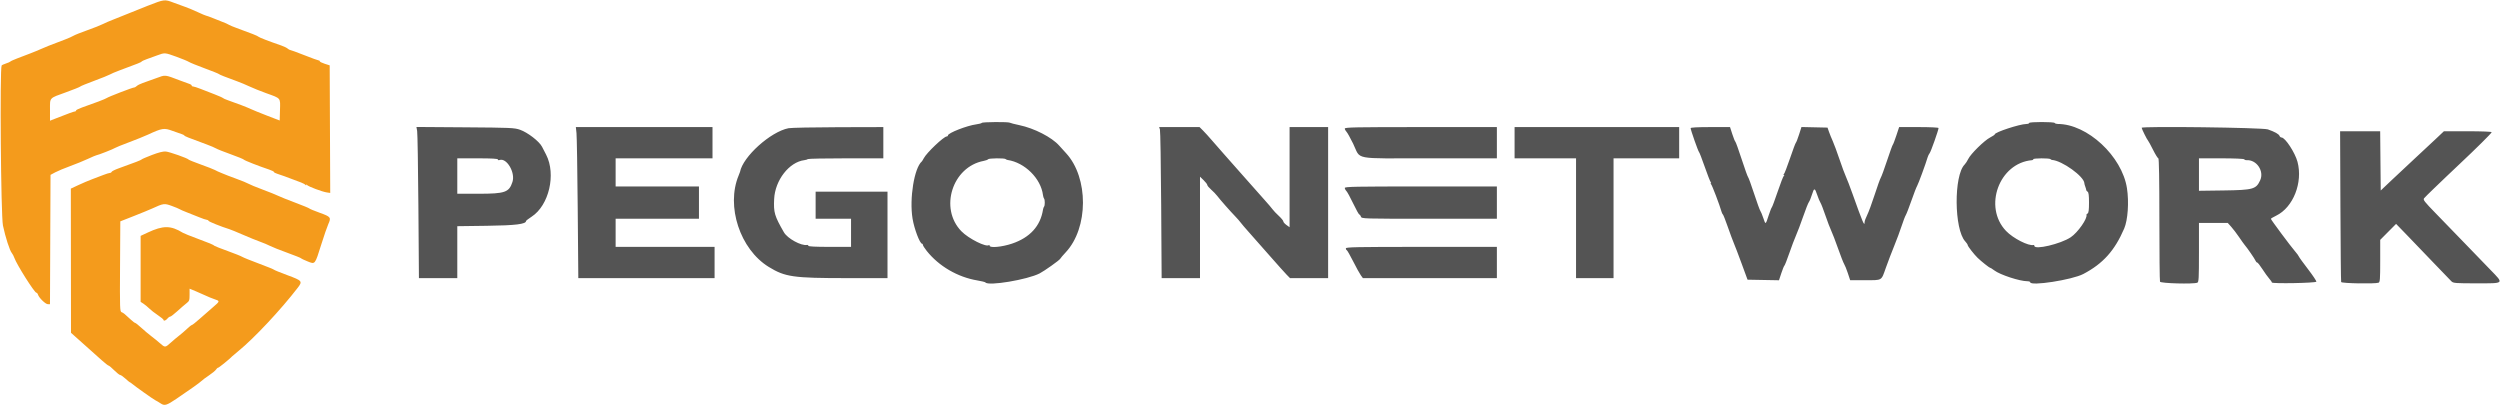
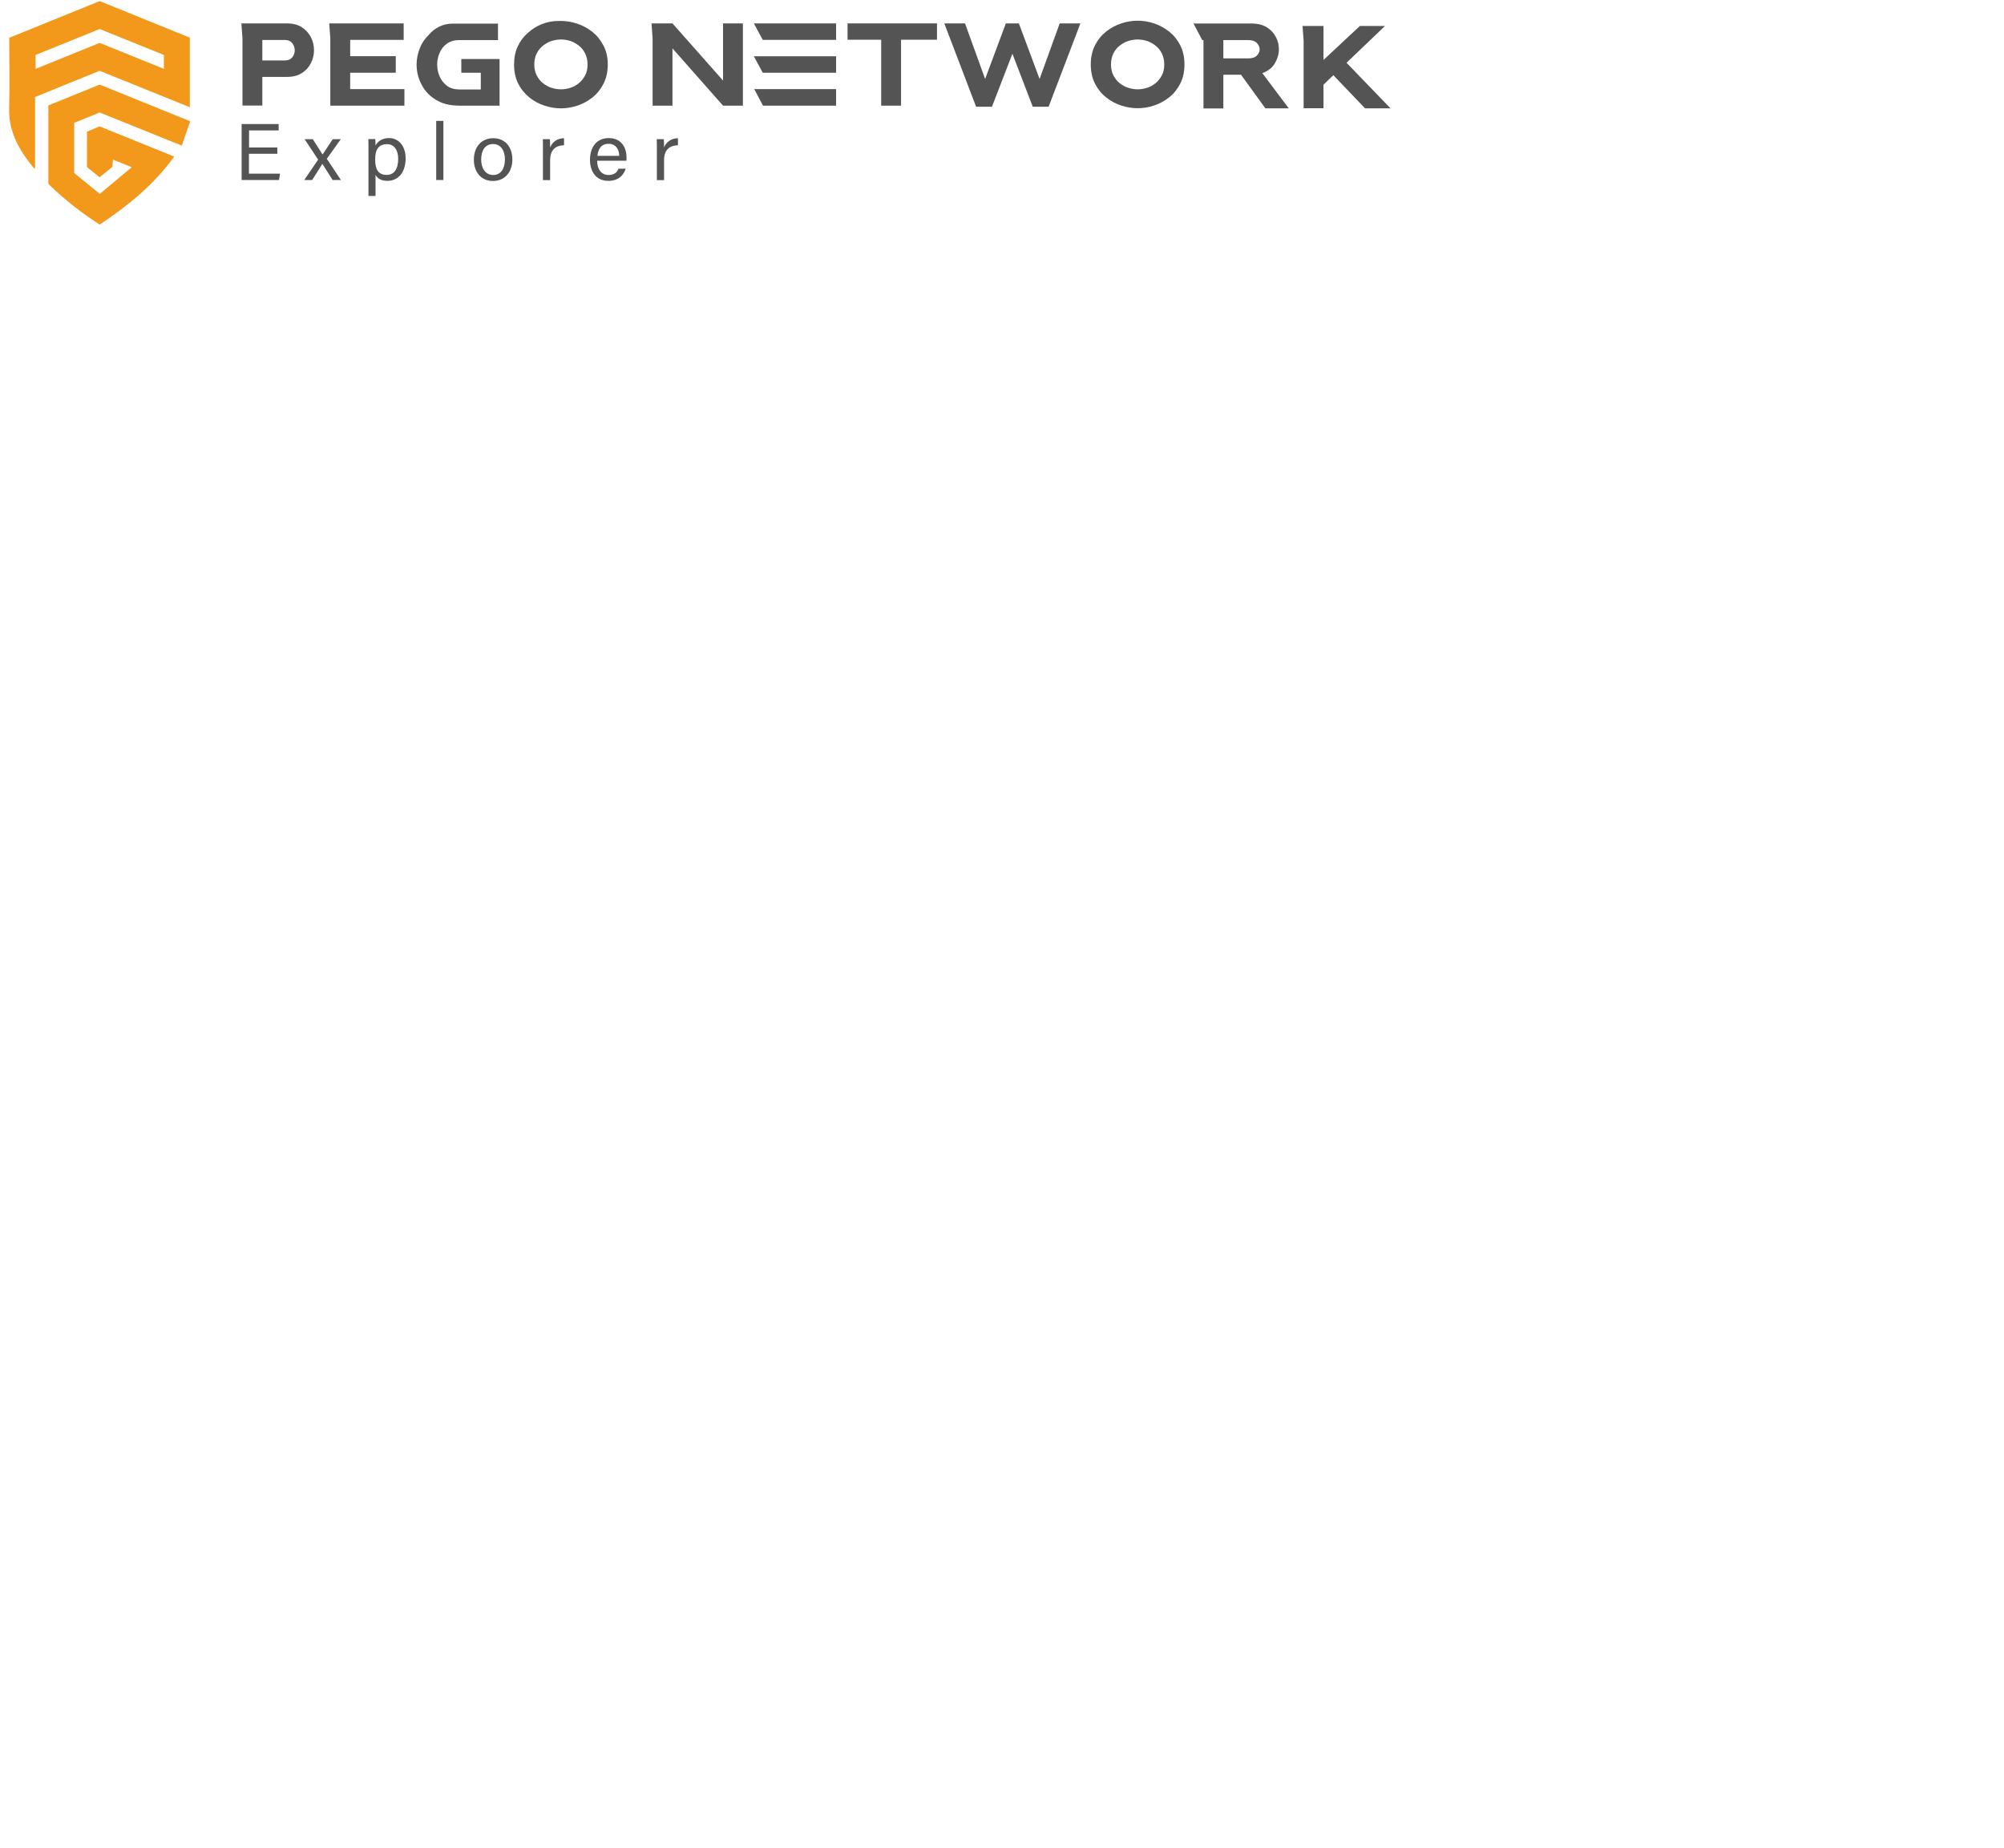
- <svg xmlns="http://www.w3.org/2000/svg" id="svg" version="1.1" width="400" height="64.904" viewBox="0, 0, 400,64.904">
-   <g id="svgg">
-     <path id="path0" d="M23.667 0.910 C 22.429 1.393,20.967 1.979,20.417 2.213 C 19.867 2.448,18.892 2.839,18.250 3.082 C 17.608 3.326,16.801 3.672,16.456 3.852 C 16.111 4.032,14.995 4.474,13.976 4.834 C 12.958 5.195,11.965 5.591,11.770 5.714 C 11.576 5.838,10.967 6.109,10.417 6.317 C 7.898 7.271,7.205 7.544,6.583 7.830 C 6.217 7.999,5.429 8.323,4.833 8.551 C 4.237 8.778,3.300 9.137,2.750 9.347 C 2.200 9.557,1.712 9.779,1.667 9.840 C 1.621 9.902,1.303 10.043,0.961 10.155 C 0.618 10.266,0.305 10.411,0.265 10.475 C -0.046 10.979,0.144 34.527,0.472 36.083 C 0.871 37.972,1.555 40.094,1.893 40.486 C 2.017 40.631,2.198 40.975,2.293 41.250 C 2.661 42.311,5.517 46.833,5.818 46.833 C 5.906 46.833,6.021 46.969,6.073 47.136 C 6.238 47.654,7.278 48.667,7.646 48.667 L 7.997 48.667 8.040 38.322 L 8.083 27.978 8.833 27.575 C 9.246 27.354,10.319 26.906,11.219 26.579 C 12.119 26.253,13.409 25.727,14.086 25.410 C 14.764 25.093,15.378 24.833,15.451 24.833 C 15.650 24.831,18.225 23.819,18.417 23.666 C 18.508 23.593,19.497 23.192,20.614 22.775 C 21.731 22.358,23.118 21.798,23.697 21.530 C 25.944 20.492,26.265 20.443,27.584 20.933 C 28.225 21.172,28.900 21.409,29.083 21.460 C 29.267 21.512,29.458 21.615,29.508 21.690 C 29.592 21.817,29.985 21.973,33.081 23.115 C 33.721 23.351,34.396 23.639,34.581 23.755 C 34.766 23.871,35.817 24.289,36.917 24.682 C 38.017 25.076,38.961 25.462,39.014 25.540 C 39.109 25.677,41.437 26.591,43.042 27.122 C 43.477 27.266,43.833 27.444,43.833 27.517 C 43.833 27.591,44.077 27.723,44.375 27.810 C 44.846 27.948,45.692 28.257,48.167 29.195 C 48.487 29.317,48.805 29.492,48.872 29.583 C 48.954 29.694,48.997 29.694,49.000 29.583 C 49.003 29.487,49.056 29.494,49.128 29.600 C 49.279 29.827,51.554 30.683,52.293 30.791 L 52.836 30.870 52.793 20.663 L 52.750 10.457 51.958 10.204 C 51.523 10.065,51.167 9.887,51.167 9.809 C 51.167 9.731,51.088 9.667,50.991 9.667 C 50.894 9.667,49.864 9.292,48.701 8.833 C 47.538 8.375,46.517 8.000,46.431 8.000 C 46.346 8.000,46.158 7.895,46.013 7.767 C 45.868 7.639,45.413 7.419,45.000 7.278 C 43.091 6.626,41.425 5.983,41.341 5.867 C 41.258 5.750,40.217 5.336,37.833 4.472 C 37.329 4.290,36.804 4.071,36.667 3.986 C 36.529 3.901,36.304 3.787,36.167 3.734 C 35.714 3.557,35.264 3.378,34.167 2.936 C 33.571 2.696,33.029 2.499,32.962 2.500 C 32.895 2.500,32.295 2.246,31.629 1.935 C 30.962 1.624,30.079 1.255,29.667 1.114 C 29.254 0.973,28.409 0.665,27.788 0.429 C 26.331 -0.125,26.316 -0.123,23.667 0.910 M28.233 9.081 C 29.116 9.401,30.007 9.769,30.211 9.899 C 30.416 10.029,31.558 10.494,32.750 10.934 C 33.942 11.373,34.954 11.779,35.000 11.835 C 35.083 11.936,36.106 12.344,37.958 13.013 C 38.485 13.203,39.367 13.572,39.917 13.833 C 40.467 14.093,41.680 14.581,42.612 14.917 C 44.983 15.771,44.855 15.613,44.798 17.601 L 44.750 19.281 42.750 18.511 C 41.650 18.087,40.487 17.614,40.167 17.461 C 39.572 17.177,37.851 16.515,36.500 16.052 C 36.087 15.910,35.712 15.744,35.667 15.684 C 35.621 15.623,35.021 15.356,34.333 15.091 C 33.646 14.825,32.639 14.434,32.096 14.221 C 31.553 14.008,31.010 13.833,30.888 13.833 C 30.766 13.833,30.667 13.767,30.667 13.686 C 30.667 13.605,30.535 13.499,30.375 13.450 C 30.215 13.401,29.558 13.162,28.917 12.919 C 26.261 11.914,26.541 11.943,24.981 12.512 C 24.212 12.793,23.252 13.137,22.847 13.277 C 22.442 13.417,22.005 13.637,21.877 13.766 C 21.748 13.895,21.557 14.000,21.452 14.000 C 21.205 14.000,17.308 15.502,17.065 15.691 C 16.888 15.829,15.150 16.494,13.125 17.197 C 12.598 17.381,12.167 17.599,12.167 17.682 C 12.167 17.765,12.086 17.833,11.987 17.833 C 11.822 17.833,10.889 18.175,8.792 19.002 L 8.000 19.315 8.000 17.595 C 8.000 15.546,7.806 15.759,10.581 14.757 C 11.771 14.328,12.784 13.920,12.831 13.851 C 12.878 13.782,13.892 13.366,15.083 12.926 C 16.275 12.485,17.401 12.032,17.586 11.918 C 17.770 11.804,18.445 11.516,19.086 11.278 C 22.165 10.136,22.584 9.968,22.664 9.849 C 22.711 9.778,23.087 9.601,23.500 9.457 C 23.912 9.312,24.662 9.040,25.167 8.853 C 26.369 8.406,26.367 8.406,28.233 9.081 M24.333 24.788 C 23.462 25.120,22.712 25.444,22.667 25.508 C 22.589 25.616,21.646 25.982,19.003 26.929 C 18.409 27.142,17.896 27.395,17.864 27.492 C 17.832 27.588,17.709 27.667,17.592 27.667 C 17.474 27.667,17.012 27.810,16.564 27.984 C 16.116 28.159,15.300 28.469,14.750 28.674 C 14.200 28.878,13.206 29.301,12.542 29.612 L 11.333 30.179 11.346 41.715 L 11.360 53.250 13.323 55.000 C 14.403 55.962,15.725 57.144,16.261 57.625 C 16.797 58.106,17.301 58.500,17.381 58.500 C 17.461 58.500,17.864 58.837,18.276 59.250 C 18.689 59.663,19.118 60.000,19.231 60.000 C 19.343 60.000,19.721 60.262,20.072 60.583 C 20.422 60.904,20.740 61.167,20.778 61.167 C 20.816 61.167,20.938 61.244,21.049 61.338 C 21.586 61.797,24.467 63.844,24.833 64.028 C 25.063 64.144,25.459 64.379,25.715 64.552 C 26.322 64.962,26.669 64.861,28.181 63.839 C 30.494 62.275,31.953 61.237,32.236 60.955 C 32.391 60.800,32.933 60.397,33.440 60.060 C 33.948 59.723,34.449 59.310,34.555 59.141 C 34.661 58.972,34.817 58.833,34.902 58.833 C 35.031 58.833,36.894 57.319,37.167 56.992 C 37.212 56.937,37.662 56.558,38.167 56.149 C 40.628 54.153,44.958 49.532,47.636 46.044 C 48.437 45.001,48.360 44.906,46.000 44.035 C 44.854 43.612,43.879 43.215,43.833 43.152 C 43.788 43.090,42.700 42.648,41.417 42.171 C 40.133 41.694,38.933 41.208,38.750 41.092 C 38.567 40.976,37.517 40.555,36.417 40.158 C 35.317 39.760,34.379 39.393,34.333 39.342 C 34.182 39.174,33.441 38.862,31.500 38.149 C 30.446 37.762,29.433 37.353,29.250 37.240 C 27.321 36.057,26.103 36.051,23.625 37.213 L 22.500 37.740 22.500 43.018 L 22.500 48.295 22.958 48.594 C 23.210 48.759,23.628 49.105,23.887 49.362 C 24.145 49.620,24.764 50.101,25.262 50.432 C 25.759 50.762,26.167 51.100,26.167 51.183 C 26.167 51.419,26.561 51.280,26.801 50.958 C 26.921 50.798,27.108 50.666,27.218 50.666 C 27.327 50.665,27.846 50.271,28.370 49.791 C 28.895 49.310,29.551 48.742,29.829 48.529 C 30.289 48.175,30.333 48.055,30.333 47.166 L 30.333 46.190 31.292 46.585 C 31.819 46.802,32.550 47.124,32.917 47.302 C 33.283 47.479,33.883 47.724,34.250 47.846 C 35.226 48.171,35.226 48.170,34.062 49.167 C 33.472 49.671,32.507 50.515,31.916 51.042 C 31.325 51.569,30.780 52.000,30.704 52.000 C 30.629 52.000,30.270 52.281,29.908 52.625 C 29.545 52.969,28.986 53.450,28.666 53.694 C 28.345 53.937,27.746 54.442,27.333 54.814 C 26.421 55.637,26.413 55.637,25.583 54.906 C 25.217 54.583,24.595 54.078,24.203 53.784 C 23.810 53.490,23.100 52.894,22.626 52.458 C 22.151 52.023,21.703 51.667,21.630 51.667 C 21.557 51.667,21.254 51.440,20.957 51.164 C 19.918 50.196,19.748 50.058,19.457 49.951 C 19.182 49.849,19.166 49.386,19.207 42.630 L 19.250 35.417 21.417 34.565 C 22.608 34.096,23.921 33.558,24.333 33.369 C 26.163 32.528,26.284 32.512,27.468 32.941 C 28.063 33.157,28.632 33.393,28.733 33.466 C 28.834 33.539,29.367 33.770,29.917 33.981 C 30.467 34.191,31.353 34.544,31.886 34.765 C 32.419 34.986,32.957 35.167,33.080 35.167 C 33.204 35.167,33.331 35.239,33.361 35.328 C 33.409 35.469,35.409 36.272,36.686 36.664 C 36.926 36.737,37.901 37.137,38.853 37.551 C 39.805 37.966,41.033 38.466,41.583 38.662 C 42.133 38.858,42.859 39.163,43.196 39.340 C 43.532 39.517,44.770 40.010,45.946 40.435 C 47.121 40.861,48.121 41.260,48.167 41.323 C 48.212 41.386,48.684 41.611,49.215 41.824 C 50.438 42.314,50.376 42.391,51.410 39.096 C 51.844 37.714,52.346 36.259,52.526 35.863 C 53.012 34.791,52.933 34.685,51.170 34.049 C 50.301 33.736,49.551 33.426,49.504 33.361 C 49.456 33.296,48.442 32.877,47.250 32.431 C 46.058 31.985,44.821 31.489,44.500 31.328 C 44.179 31.168,43.054 30.715,42.000 30.323 C 40.946 29.930,39.933 29.513,39.749 29.395 C 39.565 29.278,38.690 28.919,37.804 28.599 C 36.919 28.278,35.906 27.888,35.555 27.731 C 35.204 27.575,34.879 27.437,34.833 27.426 C 34.787 27.414,34.584 27.312,34.380 27.199 C 34.177 27.086,33.166 26.691,32.135 26.322 C 31.103 25.952,30.220 25.596,30.171 25.529 C 30.014 25.313,27.131 24.296,26.516 24.240 C 26.122 24.203,25.374 24.391,24.333 24.788 " stroke="none" fill="#f49b1c" fill-rule="evenodd" />
-     <path id="path1" d="M157.086 19.663 C 157.043 19.732,156.640 19.838,156.191 19.898 C 154.703 20.095,151.667 21.285,151.667 21.670 C 151.667 21.760,151.581 21.833,151.475 21.833 C 151.004 21.833,148.256 24.444,147.806 25.318 C 147.684 25.556,147.541 25.787,147.488 25.833 C 146.276 26.885,145.486 31.758,146.006 34.968 C 146.276 36.627,147.179 39.000,147.541 39.000 C 147.610 39.000,147.667 39.086,147.667 39.191 C 147.667 39.296,147.942 39.728,148.278 40.150 C 150.224 42.591,153.232 44.345,156.372 44.869 C 157.038 44.980,157.622 45.124,157.669 45.190 C 158.108 45.800,164.394 44.751,166.347 43.743 C 167.104 43.352,169.488 41.658,169.625 41.415 C 169.697 41.285,170.093 40.820,170.506 40.381 C 174.172 36.478,174.201 28.438,170.563 24.500 C 170.181 24.087,169.693 23.549,169.476 23.304 C 168.297 21.966,165.476 20.517,163.083 20.020 C 162.350 19.868,161.670 19.693,161.573 19.631 C 161.330 19.477,157.183 19.506,157.086 19.663 M324.667 19.678 C 324.667 19.764,324.460 19.836,324.208 19.839 C 323.141 19.853,319.167 21.156,319.167 21.493 C 319.167 21.559,318.829 21.788,318.417 22.000 C 317.496 22.473,315.301 24.630,314.918 25.438 C 314.763 25.763,314.504 26.163,314.342 26.325 C 312.589 28.077,312.656 36.699,314.437 38.621 C 314.655 38.856,314.833 39.124,314.833 39.216 C 314.833 39.397,315.856 40.711,316.421 41.256 C 317.018 41.831,318.278 42.833,318.403 42.833 C 318.469 42.833,318.775 43.026,319.085 43.262 C 320.004 43.964,323.141 44.993,324.375 44.998 C 324.627 44.999,324.833 45.070,324.833 45.156 C 324.833 45.818,331.545 44.777,333.334 43.837 C 336.477 42.186,338.345 40.110,339.867 36.576 C 340.459 35.204,340.657 32.330,340.314 30.115 C 339.520 24.984,333.968 19.833,329.233 19.833 C 329.024 19.833,328.810 19.764,328.757 19.678 C 328.631 19.475,324.667 19.475,324.667 19.678 M66.743 20.949 C 66.807 21.298,66.897 26.740,66.943 33.042 L 67.028 44.500 70.097 44.500 L 73.167 44.500 73.167 40.345 L 73.167 36.190 77.875 36.128 C 82.489 36.067,84.162 35.863,84.168 35.359 C 84.169 35.299,84.572 34.987,85.065 34.667 C 87.835 32.862,88.999 27.899,87.387 24.762 C 87.148 24.297,86.848 23.716,86.720 23.470 C 86.270 22.606,84.428 21.188,83.197 20.758 C 82.315 20.450,81.718 20.424,74.439 20.371 L 66.628 20.315 66.743 20.949 M92.238 21.292 C 92.295 21.819,92.383 27.256,92.435 33.375 L 92.530 44.500 103.432 44.500 L 114.333 44.500 114.333 42.000 L 114.333 39.500 106.417 39.500 L 98.500 39.500 98.500 37.250 L 98.500 35.000 105.167 35.000 L 111.833 35.000 111.833 32.417 L 111.833 29.833 105.167 29.833 L 98.500 29.833 98.500 27.583 L 98.500 25.333 106.250 25.333 L 114.000 25.333 114.000 22.833 L 114.000 20.333 103.068 20.333 L 92.136 20.333 92.238 21.292 M126.167 20.514 C 123.302 21.066,118.860 25.063,118.404 27.500 C 118.396 27.546,118.295 27.808,118.180 28.083 C 116.135 32.991,118.410 39.894,123.000 42.708 C 125.627 44.319,126.895 44.500,135.537 44.500 L 142.000 44.500 142.000 37.583 L 142.000 30.667 136.250 30.667 L 130.500 30.667 130.500 32.833 L 130.500 35.000 133.333 35.000 L 136.167 35.000 136.167 37.250 L 136.167 39.500 132.750 39.500 C 130.488 39.500,129.333 39.441,129.333 39.326 C 129.333 39.230,129.240 39.169,129.125 39.191 C 128.191 39.364,125.997 38.162,125.423 37.163 C 123.916 34.537,123.760 34.006,123.863 31.850 C 124.008 28.829,126.265 25.925,128.702 25.624 C 128.951 25.593,129.207 25.515,129.271 25.451 C 129.336 25.386,132.076 25.333,135.361 25.333 L 141.333 25.333 141.333 22.833 L 141.333 20.333 134.125 20.352 C 130.160 20.362,126.579 20.435,126.167 20.514 M185.588 20.708 C 185.658 20.915,185.749 26.352,185.789 32.792 L 185.862 44.500 188.931 44.500 L 192.000 44.500 192.000 36.384 L 192.000 28.268 192.583 28.833 C 192.904 29.144,193.167 29.489,193.167 29.599 C 193.167 29.709,193.448 30.044,193.792 30.345 C 194.135 30.645,194.572 31.099,194.761 31.353 C 195.172 31.904,196.846 33.804,197.667 34.649 C 197.987 34.980,198.362 35.409,198.500 35.603 C 198.637 35.797,199.246 36.510,199.853 37.186 C 200.459 37.863,201.941 39.542,203.146 40.917 C 204.352 42.292,205.577 43.660,205.870 43.958 L 206.403 44.500 209.451 44.500 L 212.500 44.500 212.500 32.417 L 212.500 20.333 209.417 20.333 L 206.333 20.333 206.333 28.345 L 206.333 36.356 205.833 36.000 C 205.558 35.804,205.333 35.546,205.333 35.427 C 205.333 35.307,205.005 34.906,204.603 34.536 C 204.202 34.166,203.760 33.702,203.623 33.506 C 203.485 33.309,202.920 32.646,202.367 32.032 C 201.814 31.419,200.337 29.754,199.086 28.333 C 197.834 26.912,196.375 25.262,195.844 24.667 C 195.313 24.071,194.459 23.096,193.947 22.500 C 193.435 21.904,192.771 21.173,192.472 20.875 L 191.928 20.333 188.695 20.333 L 185.461 20.333 185.588 20.708 M215.167 20.571 C 215.167 20.702,215.286 20.928,215.431 21.074 C 215.576 21.219,216.058 22.079,216.500 22.984 C 217.802 25.647,216.174 25.333,228.704 25.333 L 239.500 25.333 239.500 22.833 L 239.500 20.333 227.333 20.333 C 216.900 20.333,215.167 20.367,215.167 20.571 M242.333 22.833 L 242.333 25.333 247.250 25.333 L 252.167 25.333 252.167 34.917 L 252.167 44.500 255.167 44.500 L 258.167 44.500 258.167 34.917 L 258.167 25.333 263.417 25.333 L 268.667 25.333 268.667 22.833 L 268.667 20.333 255.500 20.333 L 242.333 20.333 242.333 22.833 M270.500 20.503 C 270.500 20.779,271.717 24.243,271.846 24.333 C 271.911 24.379,272.317 25.429,272.749 26.667 C 273.180 27.904,273.610 29.010,273.704 29.125 C 273.798 29.240,273.809 29.334,273.729 29.336 C 273.649 29.337,273.664 29.394,273.762 29.461 C 273.911 29.563,275.146 32.803,275.460 33.917 C 275.512 34.100,275.608 34.287,275.673 34.333 C 275.738 34.379,276.092 35.279,276.459 36.333 C 276.826 37.387,277.258 38.550,277.418 38.917 C 277.579 39.283,278.137 40.746,278.658 42.167 L 279.606 44.750 282.121 44.796 L 284.637 44.842 285.010 43.713 C 285.215 43.092,285.438 42.546,285.506 42.500 C 285.574 42.454,285.928 41.552,286.293 40.495 C 286.658 39.438,287.141 38.163,287.366 37.662 C 287.592 37.160,288.101 35.813,288.498 34.667 C 288.895 33.521,289.310 32.471,289.421 32.333 C 289.531 32.196,289.754 31.654,289.916 31.129 C 290.259 30.016,290.372 30.027,290.763 31.210 C 290.921 31.690,291.148 32.233,291.266 32.417 C 291.385 32.600,291.746 33.527,292.068 34.476 C 292.391 35.426,292.805 36.513,292.988 36.893 C 293.172 37.273,293.666 38.558,294.086 39.750 C 294.506 40.942,294.947 42.067,295.066 42.250 C 295.185 42.433,295.450 43.090,295.655 43.708 L 296.027 44.833 298.389 44.831 C 301.230 44.828,300.980 44.977,301.741 42.833 C 302.083 41.871,302.685 40.296,303.079 39.333 C 303.474 38.371,304.004 36.946,304.257 36.167 C 304.511 35.387,304.812 34.600,304.927 34.417 C 305.042 34.233,305.450 33.183,305.833 32.083 C 306.217 30.983,306.624 29.933,306.738 29.750 C 306.929 29.442,308.148 26.122,308.421 25.167 C 308.486 24.938,308.633 24.637,308.748 24.500 C 308.945 24.263,310.167 20.806,310.167 20.484 C 310.167 20.399,308.786 20.333,307.014 20.333 L 303.861 20.333 303.406 21.708 C 303.155 22.465,302.903 23.121,302.844 23.167 C 302.786 23.212,302.378 24.337,301.939 25.667 C 301.499 26.996,301.045 28.233,300.931 28.417 C 300.817 28.600,300.371 29.840,299.941 31.172 C 299.510 32.504,298.972 33.961,298.746 34.409 C 298.519 34.857,298.333 35.373,298.333 35.556 C 298.333 36.304,298.047 35.632,296.427 31.083 C 296.002 29.892,295.513 28.617,295.340 28.250 C 295.168 27.883,294.709 26.646,294.322 25.500 C 293.935 24.354,293.449 23.042,293.243 22.583 C 293.036 22.125,292.763 21.450,292.635 21.083 L 292.403 20.417 290.319 20.370 L 288.235 20.324 287.846 21.537 C 287.632 22.204,287.404 22.787,287.340 22.833 C 287.275 22.879,286.854 24.004,286.403 25.333 C 285.953 26.662,285.509 27.805,285.417 27.872 C 285.306 27.954,285.306 27.997,285.417 28.000 C 285.526 28.003,285.525 28.047,285.414 28.128 C 285.321 28.195,284.876 29.337,284.426 30.667 C 283.975 31.996,283.556 33.121,283.495 33.167 C 283.433 33.212,283.212 33.775,283.002 34.417 C 282.486 36.002,282.502 35.993,282.131 34.892 C 281.951 34.355,281.733 33.833,281.649 33.730 C 281.564 33.627,281.117 32.392,280.656 30.985 C 280.195 29.578,279.762 28.387,279.694 28.338 C 279.626 28.290,279.168 27.012,278.675 25.500 C 278.182 23.988,277.723 22.712,277.655 22.666 C 277.587 22.621,277.368 22.077,277.168 21.458 L 276.804 20.333 273.652 20.333 C 271.629 20.333,270.500 20.394,270.500 20.503 M342.667 20.448 C 342.667 20.617,343.548 22.391,343.686 22.500 C 343.744 22.546,344.102 23.202,344.481 23.958 C 344.860 24.715,345.245 25.333,345.335 25.333 C 345.442 25.333,345.500 28.763,345.500 35.070 C 345.500 40.425,345.546 44.925,345.601 45.070 C 345.705 45.341,350.917 45.483,351.570 45.232 C 351.802 45.143,351.833 44.560,351.833 40.399 L 351.833 35.667 354.136 35.667 L 356.439 35.667 357.000 36.292 C 357.308 36.635,357.869 37.371,358.245 37.927 C 358.621 38.483,359.022 39.045,359.137 39.177 C 359.559 39.661,360.774 41.425,360.880 41.708 C 360.940 41.869,361.060 42.000,361.146 42.000 C 361.233 42.000,361.604 42.469,361.972 43.042 C 362.340 43.615,362.834 44.301,363.070 44.568 C 363.307 44.834,363.500 45.117,363.500 45.196 C 363.500 45.417,370.543 45.289,370.617 45.067 C 370.650 44.966,370.049 44.066,369.282 43.067 C 368.514 42.068,367.855 41.157,367.818 41.043 C 367.781 40.929,367.505 40.554,367.206 40.210 C 366.497 39.394,363.331 35.139,363.340 35.013 C 363.343 34.960,363.731 34.729,364.202 34.500 C 366.915 33.178,368.484 29.209,367.602 25.897 C 367.208 24.417,365.623 22.000,365.047 22.000 C 364.924 22.000,364.779 21.885,364.725 21.744 C 364.612 21.449,363.969 21.091,362.858 20.703 C 362.019 20.411,342.667 20.166,342.667 20.448 M374.466 32.958 C 374.492 39.535,374.546 45.010,374.585 45.125 C 374.660 45.345,380.026 45.441,380.570 45.232 C 380.798 45.145,380.833 44.680,380.833 41.755 L 380.833 38.379 382.104 37.100 L 383.374 35.822 385.146 37.650 C 386.120 38.655,388.042 40.656,389.417 42.096 C 390.792 43.536,392.062 44.854,392.240 45.024 C 392.535 45.306,392.887 45.333,396.281 45.333 C 400.758 45.333,400.660 45.432,398.458 43.162 C 397.610 42.289,395.761 40.376,394.349 38.912 C 392.936 37.448,390.847 35.292,389.706 34.121 C 387.877 32.243,387.659 31.960,387.858 31.719 C 387.982 31.569,388.638 30.914,389.317 30.265 C 389.995 29.615,390.933 28.716,391.400 28.267 C 391.868 27.818,392.813 26.923,393.500 26.278 C 396.174 23.770,398.667 21.297,398.667 21.152 C 398.667 21.065,397.038 21.000,394.847 21.000 L 391.027 21.000 389.638 22.311 C 388.875 23.032,387.406 24.401,386.375 25.353 C 385.344 26.305,383.694 27.848,382.708 28.783 L 380.917 30.482 380.872 25.741 L 380.828 21.000 377.622 21.000 L 374.417 21.000 374.466 32.958 M79.667 25.518 C 79.667 25.619,79.773 25.661,79.904 25.611 C 81.042 25.175,82.488 27.595,81.994 29.108 C 81.449 30.776,80.806 31.000,76.572 31.000 L 73.167 31.000 73.167 28.167 L 73.167 25.333 76.417 25.333 C 78.682 25.333,79.667 25.389,79.667 25.518 M160.894 25.449 C 160.957 25.513,161.101 25.579,161.213 25.595 C 163.960 25.999,166.542 28.556,166.875 31.202 C 166.906 31.451,166.985 31.707,167.049 31.771 C 167.201 31.923,167.202 32.909,167.051 33.060 C 166.988 33.123,166.911 33.335,166.882 33.530 C 166.481 36.158,164.789 38.016,161.919 38.982 C 160.301 39.526,158.333 39.704,158.333 39.306 C 158.333 39.199,158.289 39.155,158.236 39.209 C 157.830 39.614,154.976 38.186,153.820 36.999 C 150.256 33.338,152.370 26.686,157.397 25.743 C 157.731 25.680,158.045 25.562,158.095 25.481 C 158.202 25.308,160.723 25.279,160.894 25.449 M328.069 25.458 C 328.138 25.527,328.244 25.586,328.306 25.590 C 329.932 25.689,333.500 28.264,333.500 29.339 C 333.500 29.416,333.566 29.652,333.647 29.864 C 333.727 30.076,333.796 30.317,333.799 30.398 C 333.802 30.479,333.903 30.607,334.024 30.681 C 334.180 30.778,334.242 31.276,334.242 32.417 C 334.242 33.558,334.180 34.056,334.024 34.152 C 333.903 34.226,333.817 34.316,333.831 34.352 C 334.055 34.911,332.448 37.214,331.307 37.969 C 329.685 39.042,325.500 40.025,325.500 39.333 C 325.500 39.242,325.444 39.181,325.375 39.198 C 324.579 39.401,322.096 38.135,320.966 36.951 C 317.286 33.096,319.867 26.071,325.125 25.629 C 325.240 25.619,325.333 25.549,325.333 25.472 C 325.333 25.300,327.898 25.287,328.069 25.458 M359.077 25.489 C 359.130 25.575,359.303 25.638,359.462 25.628 C 361.058 25.531,362.301 27.379,361.627 28.848 C 360.973 30.275,360.503 30.406,355.792 30.472 L 351.833 30.526 351.833 27.930 L 351.833 25.333 355.407 25.333 C 357.447 25.333,359.022 25.400,359.077 25.489 M215.167 30.071 C 215.167 30.202,215.283 30.426,215.425 30.568 C 215.568 30.711,216.061 31.616,216.522 32.580 C 216.982 33.544,217.423 34.333,217.502 34.333 C 217.580 34.333,217.692 34.483,217.750 34.667 C 217.854 34.995,218.002 35.000,228.678 35.000 L 239.500 35.000 239.500 32.417 L 239.500 29.833 227.333 29.833 C 216.900 29.833,215.167 29.867,215.167 30.071 M215.333 39.736 C 215.333 39.866,215.400 39.997,215.482 40.028 C 215.563 40.058,216.028 40.871,216.514 41.833 C 216.999 42.796,217.547 43.790,217.730 44.042 L 218.063 44.500 228.781 44.500 L 239.500 44.500 239.500 42.000 L 239.500 39.500 227.417 39.500 C 217.103 39.500,215.333 39.535,215.333 39.736 " stroke="none" fill="#545454" fill-rule="evenodd" />
-     <path id="path2" d="" stroke="none" fill="#f87838" fill-rule="evenodd" />
-     <path id="path3" d="" stroke="none" fill="#807838" fill-rule="evenodd" />
-     <path id="path4" d="" stroke="none" fill="#547c38" fill-rule="evenodd" />
+ <svg xmlns="http://www.w3.org/2000/svg" version="1.1" id="_图层_2" x="0px" y="0px" viewBox="0 0 1644.7 1516" style="enable-background:new 0 0 1644.7 1516;" xml:space="preserve">
+   <style type="text/css">
+ 	.st0{fill:#F2981A;}
+ 	.st1{fill:#545454;}
+ </style>
+   <g>
+     <path class="st0" d="M155.8,30.9V88c-24.9-10.1-49.4-20-74-29.9c-17.6,7.1-35.2,14.2-53,21.5v58.7c-0.7-0.4-1.1-0.4-1.3-0.7   c-11.7-14.3-20.6-29.5-20-49c0.5-17.7,0.1-35.4,0.1-53c0-1.4,0-2.8,0-4.6C32.3,21,57,11,81.8,0.9C106.4,10.9,131,20.8,155.8,30.9    M81.8,35.2c17.6,7.1,35,14.1,52.7,21.3V45.1c-17.7-7.2-35.3-14.3-52.7-21.3C63.9,31,46.4,38.1,29.2,45.1v11.4   C47,49.3,64.3,42.3,81.8,35.2" />
+     <path class="st0" d="M39.7,150.9V86.5c14-5.7,27.9-11.3,42.1-17.1c24.4,9.9,48.9,19.8,74.3,30.1c-2.3,6.7-4.6,13.1-6.9,20   c-23-9.3-45.2-18.3-67.4-27.2c-7,2.8-13.9,5.6-20.9,8.5V142c6.6,5.3,13.6,11,21,17.1c8.7-7.3,17.1-14.3,26.2-21.9   c-5.6-2.3-10.2-4.2-15.4-6.2c-0.2,2-0.3,3.7-0.5,5.9c-3.1,2.6-6.6,5.4-10.4,8.6c-3.6-2.9-7-5.7-10.4-8.4V108   c3.3-1.3,6.7-2.8,10.3-4.3c20.2,8.2,40.5,16.4,61.3,24.8c-16.7,23.1-38,40.3-61.2,55.8C66.6,174.5,52.6,163.5,39.7,150.9" />
+   </g>
+   <g>
+     <path class="st1" d="M199,31.4l-0.9-12.2h37.4c4.9,0,9.1,1.1,12.3,3.2s5.7,4.9,7.4,8.2s2.5,6.9,2.5,10.6s-0.8,7.2-2.5,10.5   c-1.6,3.3-4.1,6.1-7.4,8.2c-3.3,2.2-7.4,3.2-12.3,3.2h-20.2v23.5H199C199,86.7,199,31.4,199,31.4z M215.3,32.8v16.8h18.5   c2.7,0,4.7-0.9,6.1-2.6c1.4-1.7,2-3.7,2-5.8s-0.7-4-2-5.7c-1.4-1.8-3.4-2.7-6.1-2.7L215.3,32.8L215.3,32.8z" />
+     <path class="st1" d="M287.4,73.1h44.5v13.6h-60.8V31.4l-0.9-12.2h61.1v13.5h-43.9v13.4h37.4v13.6h-37.4L287.4,73.1L287.4,73.1z" />
+     <path class="st1" d="M378.6,48.4H410v38.3h-33.6c-5.7-0.1-10.7-1-15-2.9s-7.9-4.5-10.8-7.7s-5-6.9-6.5-10.8   c-1.5-4-2.2-8.1-2.2-12.2c0-4.6,0.9-9,2.6-13.4c1.7-4.4,4.3-8.2,7.7-11.4l0,0c4.7-5.6,11.7-8.9,19-8.9h37.5v13.5h-31.9   c-4,0-7.3,1-10,2.9s-4.7,4.5-6,7.6c-1.4,3.1-2,6.3-2,9.7s0.7,6.5,2,9.6c1.3,3,3.3,5.6,5.9,7.6s5.9,3,9.8,3.1h18.1V59.7h-16   L378.6,48.4L378.6,48.4z" />
+     <path class="st1" d="M498.8,52.9c0,6-1.2,11.3-3.5,15.8S490,77,486.2,80c-3.8,3-7.9,5.2-12.4,6.7c-4.5,1.5-9,2.2-13.4,2.2   s-8.9-0.7-13.5-2.2s-8.7-3.7-12.4-6.7s-6.8-6.7-9.1-11.2c-2.3-4.5-3.5-9.8-3.5-15.8c0-5.7,1-10.6,3-14.9c2-4.3,4.7-7.9,8-10.8l0,0   c7-6.6,16.2-10.2,25.8-10.1h0.9c0.1,0,0.3,0,0.4,0c0.1,0,0.2,0,0.3,0c4.4,0,8.9,0.7,13.4,2.2s8.6,3.7,12.4,6.7s6.8,6.7,9.1,11.2   C497.6,41.6,498.8,46.9,498.8,52.9L498.8,52.9z M482.2,52.9c0-3.5-0.7-6.5-2-9.1s-3-4.7-5.2-6.4s-4.5-3-7-3.8s-5.1-1.2-7.6-1.2   s-5,0.4-7.6,1.2c-2.6,0.8-4.9,2.1-7.1,3.8c-2.1,1.7-3.9,3.8-5.2,6.4c-1.3,2.6-2,5.6-2,9.1s0.7,6.5,2,9c1.3,2.5,3,4.7,5.2,6.4   c2.1,1.7,4.5,3,7.1,3.8c2.6,0.8,5.1,1.2,7.6,1.2s5-0.4,7.6-1.2s4.9-2.1,7-3.8c2.1-1.7,3.8-3.8,5.2-6.4   C481.6,59.4,482.2,56.4,482.2,52.9z" />
+     <path class="st1" d="M535.6,31.4l-0.9-12.2h17.2l41.5,46.9V19.2h16.3v67.5h-16.3l-41.5-47v47h-16.3L535.6,31.4L535.6,31.4z" />
+     <path class="st1" d="M618.7,19.2h67.5v13.5h-60.2L618.7,19.2z M618.7,46.2h67.5v13.5h-60.2L618.7,46.2z M619,73.1h67.2v13.6h-60   L619,73.1z" />
+     <path class="st1" d="M695.6,19.2H769v13.4h-29.5v54.1h-16.3V32.6h-27.6V19.2z" />
+     <path class="st1" d="M814.1,87.6h-13L775,19.2h17l16.5,45.6l17-45.6h10.7l17,45.6l16.5-45.6h17l-26.1,68.4h-13l-16.7-43.5   L814.1,87.6L814.1,87.6z" />
+     <path class="st1" d="M972.1,52.9c0,6-1.2,11.3-3.5,15.8s-5.3,8.2-9.1,11.2c-3.8,3-7.9,5.2-12.4,6.7c-4.5,1.5-9,2.2-13.4,2.2   s-8.9-0.7-13.5-2.2s-8.7-3.7-12.4-6.7c-3.8-3-6.8-6.7-9.1-11.2c-2.3-4.5-3.5-9.8-3.5-15.8s1.2-11.3,3.5-15.8s5.3-8.2,9.1-11.2   c3.8-3,7.9-5.2,12.4-6.7c4.5-1.5,9-2.2,13.5-2.2s8.9,0.7,13.4,2.2s8.6,3.7,12.4,6.7c3.8,3,6.8,6.7,9.1,11.2   C970.9,41.6,972.1,46.9,972.1,52.9z M955.5,52.9c0-3.5-0.7-6.5-2-9.1s-3-4.7-5.2-6.4s-4.5-3-7-3.8s-5.1-1.2-7.6-1.2s-5,0.4-7.6,1.2   c-2.6,0.8-4.9,2.1-7.1,3.8c-2.2,1.7-3.9,3.8-5.2,6.4c-1.3,2.6-2,5.6-2,9.1s0.7,6.5,2,9c1.3,2.5,3,4.7,5.2,6.4   c2.2,1.7,4.5,3,7.1,3.8c2.6,0.8,5.1,1.2,7.6,1.2s5-0.4,7.6-1.2s4.9-2.1,7-3.8c2.1-1.7,3.8-3.8,5.2-6.4   C954.9,59.4,955.5,56.4,955.5,52.9z" />
+     <path class="st1" d="M1036,60c4.6-1.6,8-4.3,10.2-7.9c2.2-3.7,3.4-7.6,3.4-11.7c0-3.5-0.8-6.9-2.5-10.1s-4.1-5.8-7.4-7.9   c-3.3-2-7.4-3.1-12.3-3.1h-47.9l7.2,13.6h1v56.1h16.3V61.3h14.5l20,27.6h19.2L1036,60L1036,60z M1031.6,45.5   c-1.5,1.6-3.9,2.4-6.9,2.4H1004v-15h20.6c3.1,0,5.4,0.8,6.9,2.4c1.5,1.6,2.3,3.3,2.3,5.2S1033.1,43.9,1031.6,45.5z" />
+     <polygon class="st1" points="1105.1,51.5 1136.7,21.3 1116.1,21.3 1086.2,49.2 1086.2,21.3 1069,21.3 1069.9,33.5 1069.9,88.8    1086.2,88.8 1086.2,69.5 1094.3,61.7 1120.3,88.9 1141.2,88.9  " />
+   </g>
+   <g>
+     <g>
+       <path class="st1" d="M227.5,126.2h-23.2v16.3h25.5l-0.8,5.2h-30.7v-45.9h30.4v5.2h-24.3v14h23.2V126.2z" />
+       <path class="st1" d="M256.7,114.2c4.8,7.4,6.8,10.6,8,12.5h0.1c1.4-2.2,4.3-6.5,8.3-12.5h6.6l-11.5,16.1l11.6,17.4H273    c-4.1-6.5-7-11.1-8.4-13.2h-0.1c-1.1,1.9-3.9,6.3-8.3,13.2h-6.5l11.4-16.7l-11.1-16.8H256.7z" />
+       <path class="st1" d="M308.2,143.5v17.3h-5.8v-38.5c0-2.7,0-5.6-0.1-8.2h5.7c0.1,1.1,0.2,3.1,0.2,5.3c1.8-3.4,5.3-6.1,11.1-6.1    c7.9,0,13.6,6.5,13.6,16.7c0,12-6.6,18.4-14.8,18.4C312.6,148.5,309.7,146.2,308.2,143.5z M326.8,130.3c0-7.1-3.3-12-9.1-12    c-7,0-9.8,4.4-9.8,12.5c0,7.9,2.3,12.7,9.4,12.7C323.5,143.6,326.8,138.6,326.8,130.3z" />
+       <path class="st1" d="M358,147.7V99.2h5.9v48.5H358z" />
+       <path class="st1" d="M420.5,130.9c0,9.6-5.6,17.6-16,17.6c-9.7,0-15.6-7.4-15.6-17.5c0-9.9,5.8-17.6,16-17.6    C414.3,113.4,420.5,120.4,420.5,130.9z M394.9,130.9c0,7.3,3.7,12.7,9.8,12.7c6.2,0,9.7-5.1,9.7-12.7c0-7.5-3.5-12.7-9.8-12.7    C398.3,118.2,394.9,123.3,394.9,130.9z" />
+       <path class="st1" d="M445.6,123.3c0-4.7,0-7.3-0.1-9.1h5.8c0.1,0.9,0.2,3.6,0.2,6.8c1.8-4.5,5.8-7.5,11.4-7.6v5.8    c-7,0.2-11.4,3.8-11.4,12.3v16.3h-5.9V123.3z" />
+       <path class="st1" d="M490.1,132c0,6.8,3.5,11.6,9.3,11.6c5.4,0,7.1-2.7,8.2-5.2h5.9c-1.3,4.3-5,10-14.3,10c-10.7,0-15-8.6-15-17.2    c0-10,5.1-17.9,15.4-17.9c11,0,14.6,8.7,14.6,15.8c0,1,0,1.9-0.1,2.8H490.1z M508.2,127.9c-0.1-5.5-2.9-9.9-8.7-9.9    c-6,0-8.6,4.1-9.2,9.9H508.2z" />
+       <path class="st1" d="M539.1,123.3c0-4.7,0-7.3-0.1-9.1h5.8c0.1,0.9,0.2,3.6,0.2,6.8c1.8-4.5,5.8-7.5,11.4-7.6v5.8    c-7,0.2-11.4,3.8-11.4,12.3v16.3h-5.9V123.3z" />
+     </g>
  </g>
</svg>
